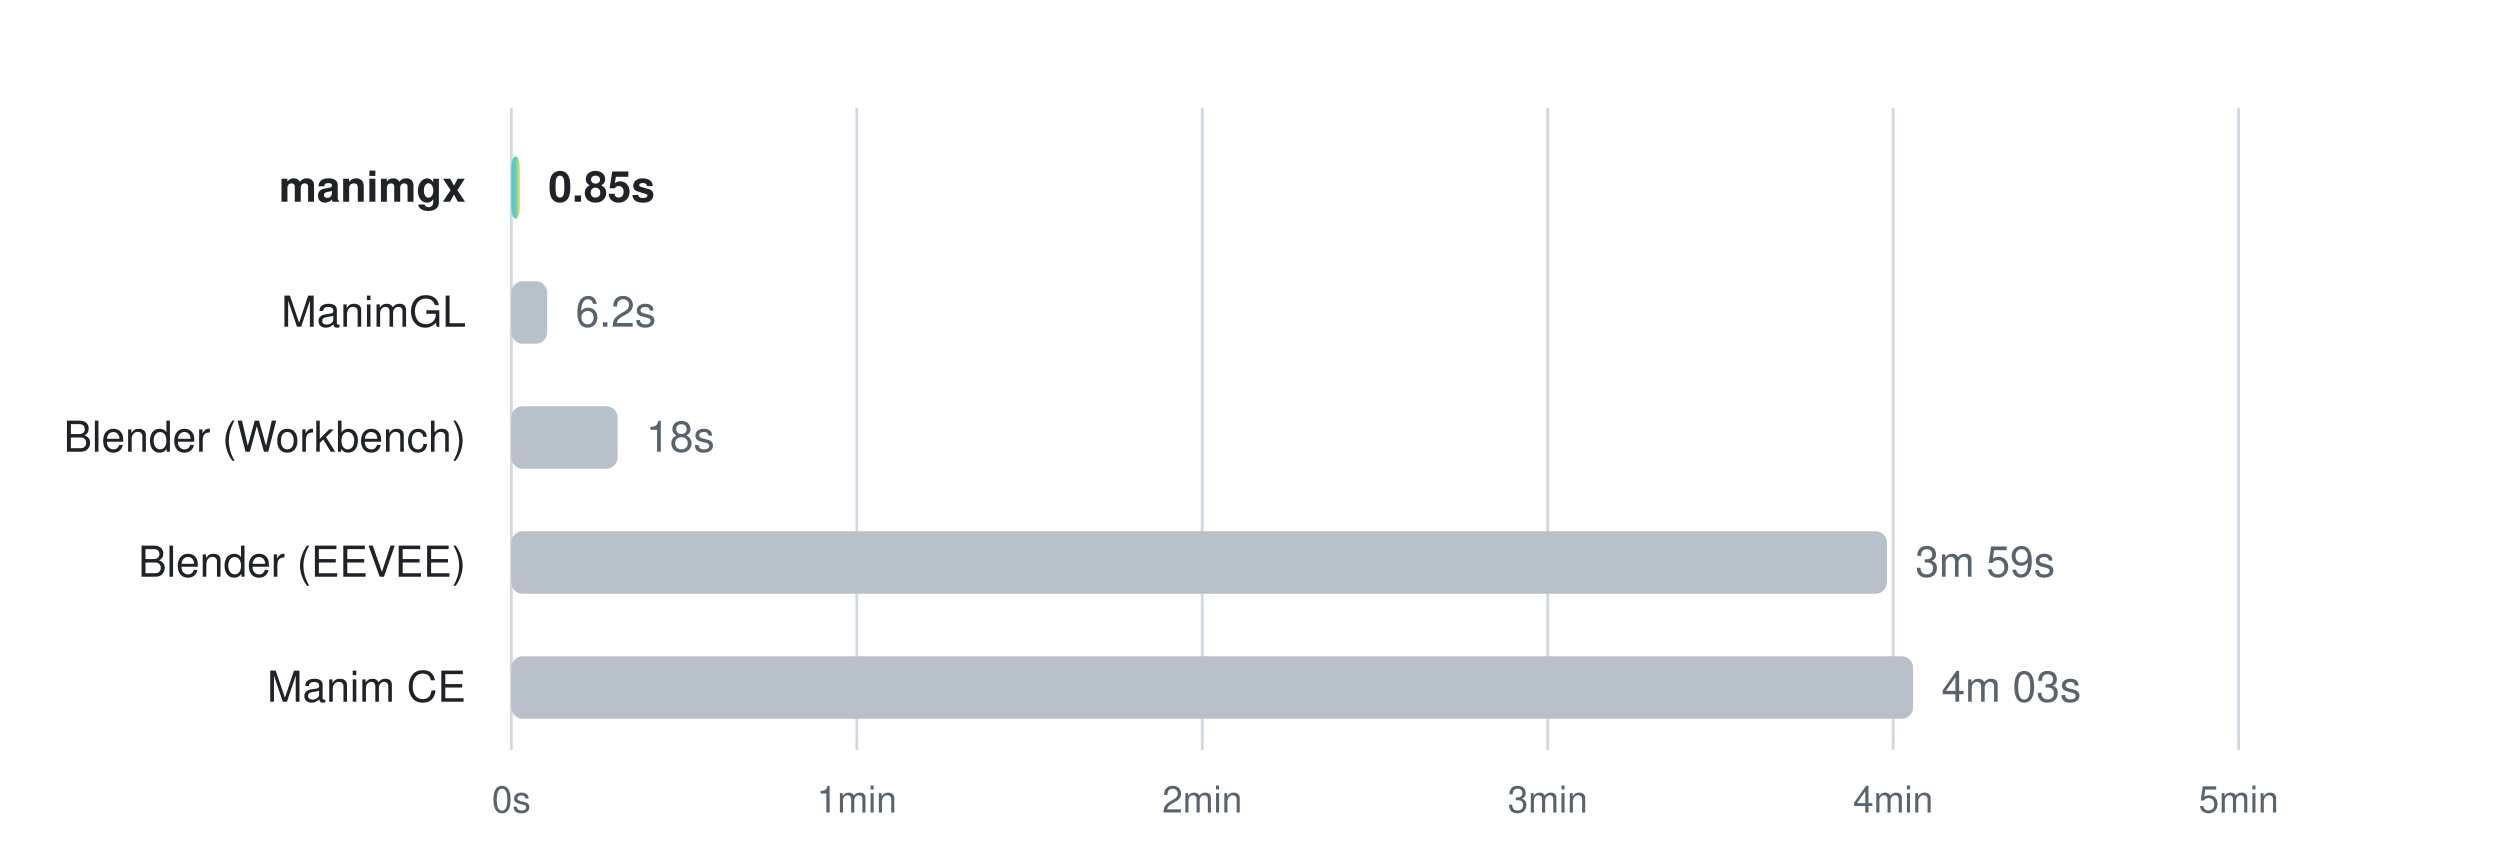
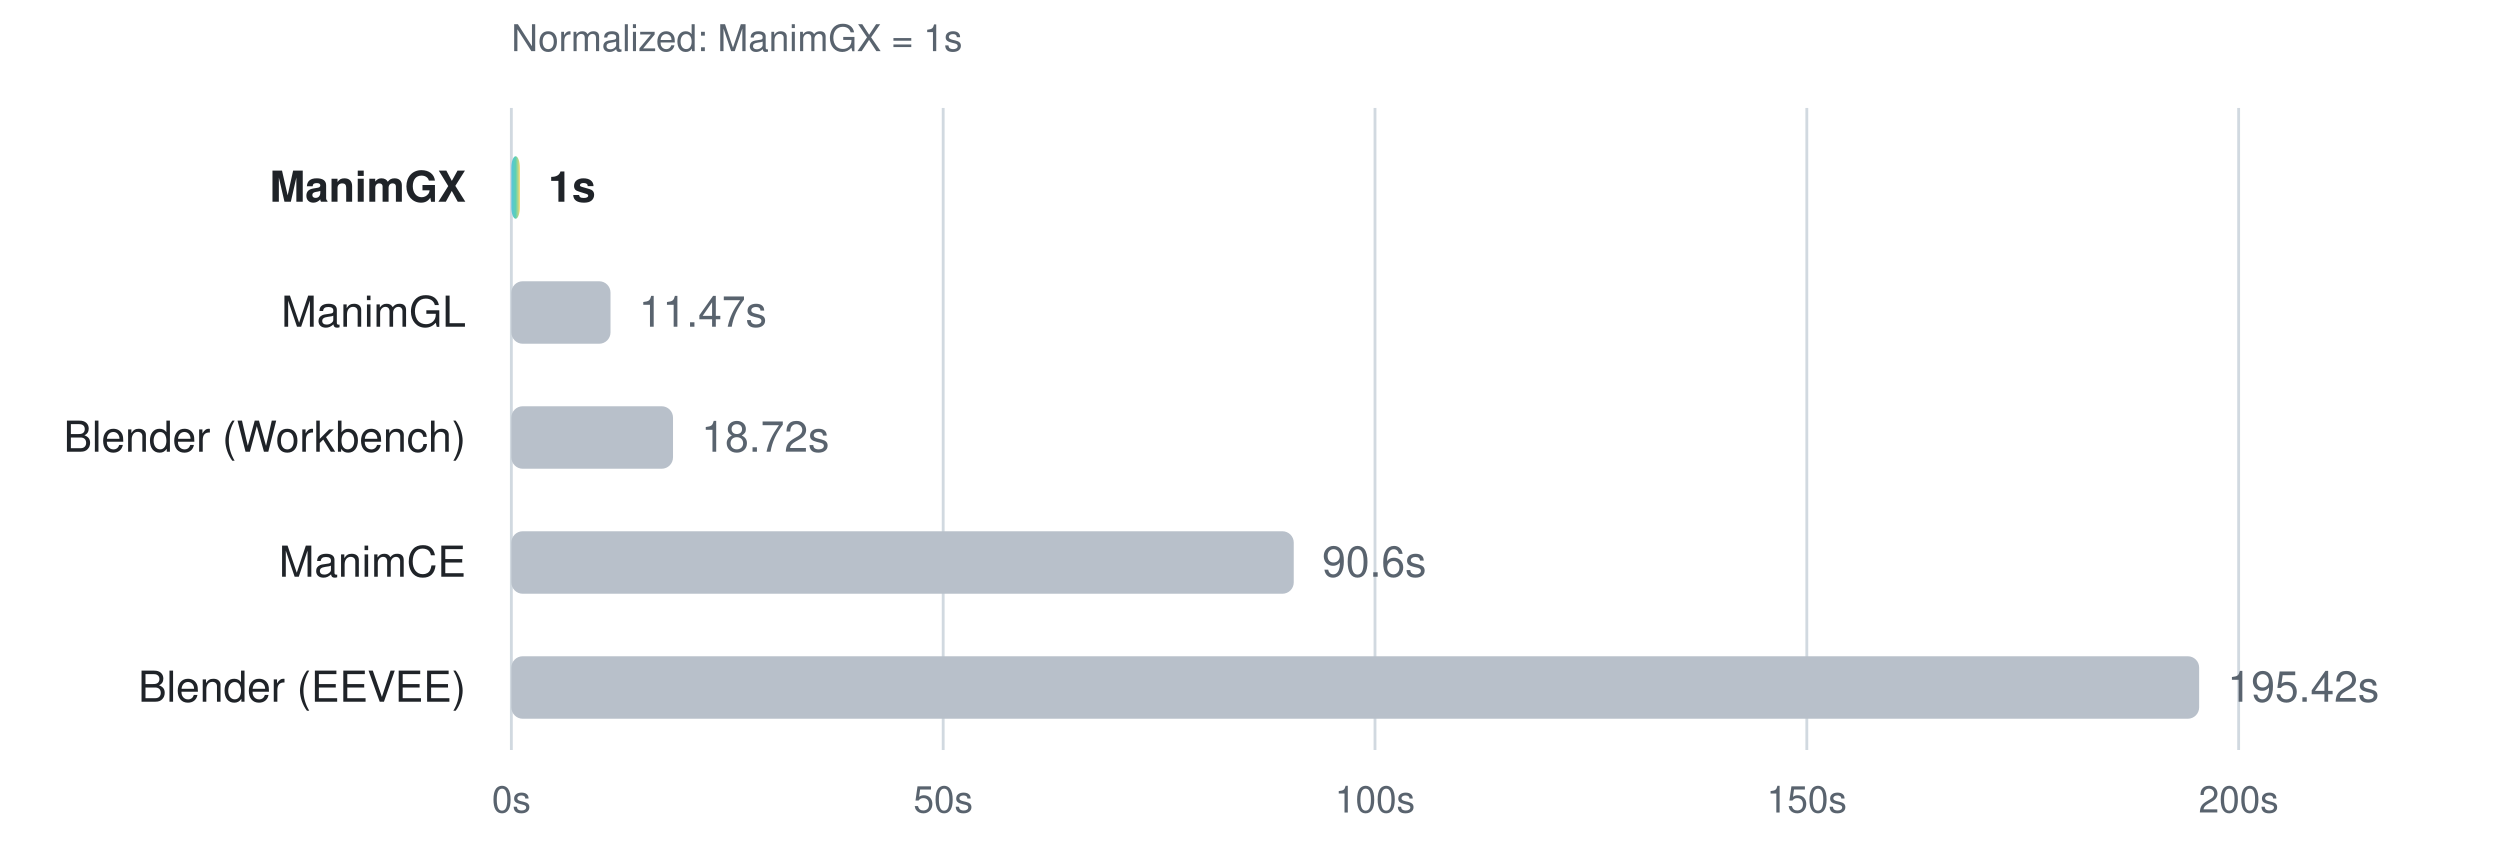
<svg xmlns="http://www.w3.org/2000/svg" width="880" height="298" viewBox="0 0 880 298" font-family="-apple-system, BlinkMacSystemFont, 'Segoe UI', Helvetica, Arial, sans-serif" font-size="15">
-   <style>.bar{transform-box:fill-box;transform-origin:0 50%;animation:13.950s linear infinite}.done{animation:13.950s step-end infinite}@media (prefers-reduced-motion:reduce){.bar,.done,.clock{animation:none}.clock{opacity:0}}@keyframes b0{0%{transform:scaleX(0)}0.358%{transform:scaleX(0.0588)}0.717%{transform:scaleX(0.1176)}1.075%{transform:scaleX(0.1765)}1.434%{transform:scaleX(0.2353)}1.792%{transform:scaleX(0.2941)}2.151%{transform:scaleX(0.3529)}2.509%{transform:scaleX(0.4118)}2.867%{transform:scaleX(0.4706)}3.226%{transform:scaleX(0.5294)}3.584%{transform:scaleX(0.5882)}3.943%{transform:scaleX(0.6471)}4.301%{transform:scaleX(0.7059)}4.659%{transform:scaleX(0.7647)}5.018%{transform:scaleX(0.8235)}5.376%{transform:scaleX(0.8824)}5.735%{transform:scaleX(0.9412)}6.093%{transform:scaleX(1)}6.093%{transform:scaleX(1)}97.133%{transform:scaleX(1)}100%{transform:scaleX(0)}}#b0{animation-name:b0}@keyframes t0{0%{opacity:0}6.093%{opacity:1}97.133%{opacity:0}}#t0{animation-name:t0}@keyframes b1{0%{transform:scaleX(0)}0.358%{transform:scaleX(0.0081)}0.717%{transform:scaleX(0.0161)}1.075%{transform:scaleX(0.0242)}1.434%{transform:scaleX(0.0322)}1.792%{transform:scaleX(0.0403)}2.151%{transform:scaleX(0.0483)}2.509%{transform:scaleX(0.0564)}2.867%{transform:scaleX(0.0644)}3.226%{transform:scaleX(0.0725)}3.584%{transform:scaleX(0.0805)}3.943%{transform:scaleX(0.0886)}4.301%{transform:scaleX(0.0966)}4.659%{transform:scaleX(0.1047)}5.018%{transform:scaleX(0.1127)}5.376%{transform:scaleX(0.1208)}5.735%{transform:scaleX(0.1288)}6.093%{transform:scaleX(0.1369)}6.452%{transform:scaleX(0.1449)}6.810%{transform:scaleX(0.153)}7.168%{transform:scaleX(0.161)}7.527%{transform:scaleX(0.1691)}7.885%{transform:scaleX(0.1771)}8.244%{transform:scaleX(0.1852)}8.602%{transform:scaleX(0.1932)}8.961%{transform:scaleX(0.2013)}9.319%{transform:scaleX(0.2093)}9.677%{transform:scaleX(0.2174)}10.036%{transform:scaleX(0.2254)}10.394%{transform:scaleX(0.2335)}10.753%{transform:scaleX(0.2415)}11.111%{transform:scaleX(0.2496)}11.470%{transform:scaleX(0.2576)}11.828%{transform:scaleX(0.2657)}12.186%{transform:scaleX(0.2738)}12.545%{transform:scaleX(0.2818)}12.903%{transform:scaleX(0.2899)}13.262%{transform:scaleX(0.2979)}13.620%{transform:scaleX(0.306)}13.978%{transform:scaleX(0.314)}14.337%{transform:scaleX(0.3221)}14.695%{transform:scaleX(0.3301)}15.054%{transform:scaleX(0.3534)}15.412%{transform:scaleX(0.3784)}15.771%{transform:scaleX(0.4051)}16.129%{transform:scaleX(0.4337)}16.487%{transform:scaleX(0.4644)}16.846%{transform:scaleX(0.4972)}17.204%{transform:scaleX(0.5323)}17.563%{transform:scaleX(0.5699)}17.921%{transform:scaleX(0.6101)}18.280%{transform:scaleX(0.6532)}18.638%{transform:scaleX(0.6993)}18.996%{transform:scaleX(0.7487)}19.355%{transform:scaleX(0.8016)}19.713%{transform:scaleX(0.8582)}20.072%{transform:scaleX(0.9188)}20.430%{transform:scaleX(0.9837)}20.516%{transform:scaleX(1)}97.133%{transform:scaleX(1)}100%{transform:scaleX(0)}}#b1{animation-name:b1}@keyframes t1{0%{opacity:0}20.516%{opacity:1}97.133%{opacity:0}}#t1{animation-name:t1}@keyframes b2{0%{transform:scaleX(0)}0.358%{transform:scaleX(0.0027)}0.717%{transform:scaleX(0.0054)}1.075%{transform:scaleX(0.0081)}1.434%{transform:scaleX(0.0108)}1.792%{transform:scaleX(0.0136)}2.151%{transform:scaleX(0.0163)}2.509%{transform:scaleX(0.019)}2.867%{transform:scaleX(0.0217)}3.226%{transform:scaleX(0.0244)}3.584%{transform:scaleX(0.0271)}3.943%{transform:scaleX(0.0298)}4.301%{transform:scaleX(0.0325)}4.659%{transform:scaleX(0.0352)}5.018%{transform:scaleX(0.0379)}5.376%{transform:scaleX(0.0407)}5.735%{transform:scaleX(0.0434)}6.093%{transform:scaleX(0.0461)}6.452%{transform:scaleX(0.0488)}6.810%{transform:scaleX(0.0515)}7.168%{transform:scaleX(0.0542)}7.527%{transform:scaleX(0.0569)}7.885%{transform:scaleX(0.0596)}8.244%{transform:scaleX(0.0623)}8.602%{transform:scaleX(0.065)}8.961%{transform:scaleX(0.0678)}9.319%{transform:scaleX(0.0705)}9.677%{transform:scaleX(0.0732)}10.036%{transform:scaleX(0.0759)}10.394%{transform:scaleX(0.0786)}10.753%{transform:scaleX(0.0813)}11.111%{transform:scaleX(0.084)}11.470%{transform:scaleX(0.0867)}11.828%{transform:scaleX(0.0894)}12.186%{transform:scaleX(0.0921)}12.545%{transform:scaleX(0.0949)}12.903%{transform:scaleX(0.0976)}13.262%{transform:scaleX(0.1003)}13.620%{transform:scaleX(0.103)}13.978%{transform:scaleX(0.1057)}14.337%{transform:scaleX(0.1084)}14.695%{transform:scaleX(0.1111)}15.054%{transform:scaleX(0.119)}15.412%{transform:scaleX(0.1274)}15.771%{transform:scaleX(0.1364)}16.129%{transform:scaleX(0.146)}16.487%{transform:scaleX(0.1563)}16.846%{transform:scaleX(0.1673)}17.204%{transform:scaleX(0.1792)}17.563%{transform:scaleX(0.1918)}17.921%{transform:scaleX(0.2054)}18.280%{transform:scaleX(0.2199)}18.638%{transform:scaleX(0.2354)}18.996%{transform:scaleX(0.252)}19.355%{transform:scaleX(0.2698)}19.713%{transform:scaleX(0.2889)}20.072%{transform:scaleX(0.3093)}20.430%{transform:scaleX(0.3311)}20.789%{transform:scaleX(0.3545)}21.147%{transform:scaleX(0.3795)}21.505%{transform:scaleX(0.4063)}21.864%{transform:scaleX(0.435)}22.222%{transform:scaleX(0.4658)}22.581%{transform:scaleX(0.4987)}22.939%{transform:scaleX(0.5339)}23.297%{transform:scaleX(0.5716)}23.656%{transform:scaleX(0.6119)}24.014%{transform:scaleX(0.6552)}24.373%{transform:scaleX(0.7014)}24.731%{transform:scaleX(0.751)}25.090%{transform:scaleX(0.804)}25.448%{transform:scaleX(0.8608)}25.806%{transform:scaleX(0.9216)}26.165%{transform:scaleX(0.9867)}26.235%{transform:scaleX(1)}97.133%{transform:scaleX(1)}100%{transform:scaleX(0)}}#b2{animation-name:b2}@keyframes t2{0%{opacity:0}26.235%{opacity:1}97.133%{opacity:0}}#t2{animation-name:t2}@keyframes b3{0%{transform:scaleX(0)}0.358%{transform:scaleX(0.0002)}0.717%{transform:scaleX(0.0004)}1.075%{transform:scaleX(0.0006)}1.434%{transform:scaleX(0.0008)}1.792%{transform:scaleX(0.001)}2.151%{transform:scaleX(0.0013)}2.509%{transform:scaleX(0.0015)}2.867%{transform:scaleX(0.0017)}3.226%{transform:scaleX(0.0019)}3.584%{transform:scaleX(0.0021)}3.943%{transform:scaleX(0.0023)}4.301%{transform:scaleX(0.0025)}4.659%{transform:scaleX(0.0027)}5.018%{transform:scaleX(0.0029)}5.376%{transform:scaleX(0.0031)}5.735%{transform:scaleX(0.0033)}6.093%{transform:scaleX(0.0036)}6.452%{transform:scaleX(0.0038)}6.810%{transform:scaleX(0.004)}7.168%{transform:scaleX(0.0042)}7.527%{transform:scaleX(0.0044)}7.885%{transform:scaleX(0.0046)}8.244%{transform:scaleX(0.0048)}8.602%{transform:scaleX(0.005)}8.961%{transform:scaleX(0.0052)}9.319%{transform:scaleX(0.0054)}9.677%{transform:scaleX(0.0057)}10.036%{transform:scaleX(0.0059)}10.394%{transform:scaleX(0.0061)}10.753%{transform:scaleX(0.0063)}11.111%{transform:scaleX(0.0065)}11.470%{transform:scaleX(0.0067)}11.828%{transform:scaleX(0.0069)}12.186%{transform:scaleX(0.0071)}12.545%{transform:scaleX(0.0073)}12.903%{transform:scaleX(0.0075)}13.262%{transform:scaleX(0.0077)}13.620%{transform:scaleX(0.008)}13.978%{transform:scaleX(0.0082)}14.337%{transform:scaleX(0.0084)}14.695%{transform:scaleX(0.0086)}15.054%{transform:scaleX(0.0092)}15.412%{transform:scaleX(0.0098)}15.771%{transform:scaleX(0.0105)}16.129%{transform:scaleX(0.0113)}16.487%{transform:scaleX(0.0121)}16.846%{transform:scaleX(0.0129)}17.204%{transform:scaleX(0.0138)}17.563%{transform:scaleX(0.0148)}17.921%{transform:scaleX(0.0159)}18.280%{transform:scaleX(0.017)}18.638%{transform:scaleX(0.0182)}18.996%{transform:scaleX(0.0195)}19.355%{transform:scaleX(0.0208)}19.713%{transform:scaleX(0.0223)}20.072%{transform:scaleX(0.0239)}20.430%{transform:scaleX(0.0256)}20.789%{transform:scaleX(0.0274)}21.147%{transform:scaleX(0.0293)}21.505%{transform:scaleX(0.0314)}21.864%{transform:scaleX(0.0336)}22.222%{transform:scaleX(0.036)}22.581%{transform:scaleX(0.0385)}22.939%{transform:scaleX(0.0412)}23.297%{transform:scaleX(0.0441)}23.656%{transform:scaleX(0.0473)}24.014%{transform:scaleX(0.0506)}24.373%{transform:scaleX(0.0542)}24.731%{transform:scaleX(0.058)}25.090%{transform:scaleX(0.0621)}25.448%{transform:scaleX(0.0665)}25.806%{transform:scaleX(0.0712)}26.165%{transform:scaleX(0.0762)}26.523%{transform:scaleX(0.0816)}26.882%{transform:scaleX(0.0873)}27.240%{transform:scaleX(0.0935)}27.599%{transform:scaleX(0.1001)}27.957%{transform:scaleX(0.1072)}28.315%{transform:scaleX(0.1148)}28.674%{transform:scaleX(0.1229)}29.032%{transform:scaleX(0.1315)}29.391%{transform:scaleX(0.1408)}29.749%{transform:scaleX(0.1508)}30.108%{transform:scaleX(0.1614)}30.466%{transform:scaleX(0.1728)}30.824%{transform:scaleX(0.185)}31.183%{transform:scaleX(0.1981)}31.541%{transform:scaleX(0.2121)}31.900%{transform:scaleX(0.2271)}32.258%{transform:scaleX(0.2431)}32.616%{transform:scaleX(0.2603)}32.975%{transform:scaleX(0.2787)}33.333%{transform:scaleX(0.2983)}33.692%{transform:scaleX(0.3194)}34.050%{transform:scaleX(0.342)}34.409%{transform:scaleX(0.3661)}34.767%{transform:scaleX(0.392)}35.125%{transform:scaleX(0.4197)}35.484%{transform:scaleX(0.4493)}35.842%{transform:scaleX(0.4811)}36.201%{transform:scaleX(0.515)}36.559%{transform:scaleX(0.5514)}36.918%{transform:scaleX(0.5903)}37.276%{transform:scaleX(0.632)}37.634%{transform:scaleX(0.6767)}37.993%{transform:scaleX(0.7245)}38.351%{transform:scaleX(0.7756)}38.710%{transform:scaleX(0.8304)}39.068%{transform:scaleX(0.8891)}39.427%{transform:scaleX(0.9519)}39.686%{transform:scaleX(1)}97.133%{transform:scaleX(1)}100%{transform:scaleX(0)}}#b3{animation-name:b3}@keyframes t3{0%{opacity:0}39.686%{opacity:1}97.133%{opacity:0}}#t3{animation-name:t3}@keyframes b4{0%{transform:scaleX(0)}0.358%{transform:scaleX(0.0002)}0.717%{transform:scaleX(0.0004)}1.075%{transform:scaleX(0.0006)}1.434%{transform:scaleX(0.0008)}1.792%{transform:scaleX(0.001)}2.151%{transform:scaleX(0.0012)}2.509%{transform:scaleX(0.0014)}2.867%{transform:scaleX(0.0016)}3.226%{transform:scaleX(0.0018)}3.584%{transform:scaleX(0.0021)}3.943%{transform:scaleX(0.0023)}4.301%{transform:scaleX(0.0025)}4.659%{transform:scaleX(0.0027)}5.018%{transform:scaleX(0.0029)}5.376%{transform:scaleX(0.0031)}5.735%{transform:scaleX(0.0033)}6.093%{transform:scaleX(0.0035)}6.452%{transform:scaleX(0.0037)}6.810%{transform:scaleX(0.0039)}7.168%{transform:scaleX(0.0041)}7.527%{transform:scaleX(0.0043)}7.885%{transform:scaleX(0.0045)}8.244%{transform:scaleX(0.0047)}8.602%{transform:scaleX(0.0049)}8.961%{transform:scaleX(0.0051)}9.319%{transform:scaleX(0.0053)}9.677%{transform:scaleX(0.0055)}10.036%{transform:scaleX(0.0058)}10.394%{transform:scaleX(0.006)}10.753%{transform:scaleX(0.0062)}11.111%{transform:scaleX(0.0064)}11.470%{transform:scaleX(0.0066)}11.828%{transform:scaleX(0.0068)}12.186%{transform:scaleX(0.007)}12.545%{transform:scaleX(0.0072)}12.903%{transform:scaleX(0.0074)}13.262%{transform:scaleX(0.0076)}13.620%{transform:scaleX(0.0078)}13.978%{transform:scaleX(0.008)}14.337%{transform:scaleX(0.0082)}14.695%{transform:scaleX(0.0084)}15.054%{transform:scaleX(0.009)}15.412%{transform:scaleX(0.0097)}15.771%{transform:scaleX(0.0103)}16.129%{transform:scaleX(0.0111)}16.487%{transform:scaleX(0.0118)}16.846%{transform:scaleX(0.0127)}17.204%{transform:scaleX(0.0136)}17.563%{transform:scaleX(0.0145)}17.921%{transform:scaleX(0.0156)}18.280%{transform:scaleX(0.0167)}18.638%{transform:scaleX(0.0178)}18.996%{transform:scaleX(0.0191)}19.355%{transform:scaleX(0.0204)}19.713%{transform:scaleX(0.0219)}20.072%{transform:scaleX(0.0234)}20.430%{transform:scaleX(0.0251)}20.789%{transform:scaleX(0.0269)}21.147%{transform:scaleX(0.0288)}21.505%{transform:scaleX(0.0308)}21.864%{transform:scaleX(0.033)}22.222%{transform:scaleX(0.0353)}22.581%{transform:scaleX(0.0378)}22.939%{transform:scaleX(0.0405)}23.297%{transform:scaleX(0.0433)}23.656%{transform:scaleX(0.0464)}24.014%{transform:scaleX(0.0497)}24.373%{transform:scaleX(0.0532)}24.731%{transform:scaleX(0.0569)}25.090%{transform:scaleX(0.0609)}25.448%{transform:scaleX(0.0652)}25.806%{transform:scaleX(0.0698)}26.165%{transform:scaleX(0.0748)}26.523%{transform:scaleX(0.0801)}26.882%{transform:scaleX(0.0857)}27.240%{transform:scaleX(0.0918)}27.599%{transform:scaleX(0.0982)}27.957%{transform:scaleX(0.1052)}28.315%{transform:scaleX(0.1126)}28.674%{transform:scaleX(0.1206)}29.032%{transform:scaleX(0.1291)}29.391%{transform:scaleX(0.1382)}29.749%{transform:scaleX(0.148)}30.108%{transform:scaleX(0.1584)}30.466%{transform:scaleX(0.1696)}30.824%{transform:scaleX(0.1816)}31.183%{transform:scaleX(0.1944)}31.541%{transform:scaleX(0.2081)}31.900%{transform:scaleX(0.2228)}32.258%{transform:scaleX(0.2386)}32.616%{transform:scaleX(0.2554)}32.975%{transform:scaleX(0.2734)}33.333%{transform:scaleX(0.2928)}33.692%{transform:scaleX(0.3134)}34.050%{transform:scaleX(0.3356)}34.409%{transform:scaleX(0.3593)}34.767%{transform:scaleX(0.3846)}35.125%{transform:scaleX(0.4118)}35.484%{transform:scaleX(0.4409)}35.842%{transform:scaleX(0.472)}36.201%{transform:scaleX(0.5054)}36.559%{transform:scaleX(0.5411)}36.918%{transform:scaleX(0.5793)}37.276%{transform:scaleX(0.6202)}37.634%{transform:scaleX(0.664)}37.993%{transform:scaleX(0.7109)}38.351%{transform:scaleX(0.7611)}38.710%{transform:scaleX(0.8149)}39.068%{transform:scaleX(0.8724)}39.427%{transform:scaleX(0.934)}39.785%{transform:scaleX(1)}97.133%{transform:scaleX(1)}100%{transform:scaleX(0)}}#b4{animation-name:b4}@keyframes t4{0%{opacity:0}39.785%{opacity:1}97.133%{opacity:0}}#t4{animation-name:t4}@keyframes c0{0%{opacity:0}0.000%{opacity:1}17.744%{opacity:0}}#c0{animation:c0 13.950s step-end infinite}@keyframes c1{0%{opacity:0}17.744%{opacity:1}21.385%{opacity:0}}#c1{animation:c1 13.950s step-end infinite}@keyframes c2{0%{opacity:0}21.385%{opacity:1}25.025%{opacity:0}}#c2{animation:c2 13.950s step-end infinite}@keyframes c3{0%{opacity:0}25.025%{opacity:1}29.838%{opacity:0}}#c3{animation:c3 13.950s step-end infinite}@keyframes c4{0%{opacity:0}29.838%{opacity:1}33.478%{opacity:0}}#c4{animation:c4 13.950s step-end infinite}@keyframes c5{0%{opacity:0}33.478%{opacity:1}37.118%{opacity:0}}#c5{animation:c5 13.950s step-end infinite}@keyframes c6{0%{opacity:0}37.118%{opacity:1}39.785%{opacity:0}}#c6{animation:c6 13.950s step-end infinite}</style>
+   <style>.bar{transform-box:fill-box;transform-origin:0 50%;animation:14.100s linear infinite}.done{animation:14.100s step-end infinite}@media (prefers-reduced-motion:reduce){.bar,.done,.clock{animation:none}.clock{opacity:0}}@keyframes b0{0%{transform:scaleX(0)}0.355%{transform:scaleX(0.05)}0.709%{transform:scaleX(0.1)}1.064%{transform:scaleX(0.15)}1.418%{transform:scaleX(0.2)}1.773%{transform:scaleX(0.25)}2.128%{transform:scaleX(0.3)}2.482%{transform:scaleX(0.35)}2.837%{transform:scaleX(0.4)}3.191%{transform:scaleX(0.45)}3.546%{transform:scaleX(0.5)}3.901%{transform:scaleX(0.55)}4.255%{transform:scaleX(0.6)}4.610%{transform:scaleX(0.65)}4.965%{transform:scaleX(0.7)}5.319%{transform:scaleX(0.75)}5.674%{transform:scaleX(0.8)}6.028%{transform:scaleX(0.85)}6.383%{transform:scaleX(0.9)}6.738%{transform:scaleX(0.95)}7.092%{transform:scaleX(1)}7.092%{transform:scaleX(1)}97.163%{transform:scaleX(1)}100%{transform:scaleX(0)}}#b0{animation-name:b0}@keyframes t0{0%{opacity:0}7.092%{opacity:1}97.163%{opacity:0}}#t0{animation-name:t0}@keyframes b1{0%{transform:scaleX(0)}0.355%{transform:scaleX(0.0044)}0.709%{transform:scaleX(0.0087)}1.064%{transform:scaleX(0.0131)}1.418%{transform:scaleX(0.0174)}1.773%{transform:scaleX(0.0218)}2.128%{transform:scaleX(0.0262)}2.482%{transform:scaleX(0.0305)}2.837%{transform:scaleX(0.0349)}3.191%{transform:scaleX(0.0392)}3.546%{transform:scaleX(0.0436)}3.901%{transform:scaleX(0.048)}4.255%{transform:scaleX(0.0523)}4.610%{transform:scaleX(0.0567)}4.965%{transform:scaleX(0.0611)}5.319%{transform:scaleX(0.0654)}5.674%{transform:scaleX(0.0698)}6.028%{transform:scaleX(0.0741)}6.383%{transform:scaleX(0.0785)}6.738%{transform:scaleX(0.0829)}7.092%{transform:scaleX(0.0872)}7.447%{transform:scaleX(0.0916)}7.801%{transform:scaleX(0.0959)}8.156%{transform:scaleX(0.1003)}8.511%{transform:scaleX(0.1047)}8.865%{transform:scaleX(0.109)}9.220%{transform:scaleX(0.1134)}9.574%{transform:scaleX(0.1177)}9.929%{transform:scaleX(0.1221)}10.284%{transform:scaleX(0.1265)}10.638%{transform:scaleX(0.1308)}10.993%{transform:scaleX(0.1352)}11.348%{transform:scaleX(0.1396)}11.702%{transform:scaleX(0.1439)}12.057%{transform:scaleX(0.1483)}12.411%{transform:scaleX(0.1526)}12.766%{transform:scaleX(0.157)}13.121%{transform:scaleX(0.1614)}13.475%{transform:scaleX(0.1657)}13.830%{transform:scaleX(0.1701)}14.184%{transform:scaleX(0.1744)}14.539%{transform:scaleX(0.1788)}14.894%{transform:scaleX(0.1832)}15.248%{transform:scaleX(0.1875)}15.603%{transform:scaleX(0.1919)}15.957%{transform:scaleX(0.2046)}16.312%{transform:scaleX(0.2181)}16.667%{transform:scaleX(0.2326)}17.021%{transform:scaleX(0.248)}17.376%{transform:scaleX(0.2644)}17.730%{transform:scaleX(0.2819)}18.085%{transform:scaleX(0.3005)}18.440%{transform:scaleX(0.3204)}18.794%{transform:scaleX(0.3416)}19.149%{transform:scaleX(0.3643)}19.504%{transform:scaleX(0.3884)}19.858%{transform:scaleX(0.4141)}20.213%{transform:scaleX(0.4415)}20.567%{transform:scaleX(0.4707)}20.922%{transform:scaleX(0.5019)}21.277%{transform:scaleX(0.5351)}21.631%{transform:scaleX(0.5705)}21.986%{transform:scaleX(0.6083)}22.340%{transform:scaleX(0.6485)}22.695%{transform:scaleX(0.6915)}23.050%{transform:scaleX(0.7372)}23.404%{transform:scaleX(0.786)}23.759%{transform:scaleX(0.8381)}24.113%{transform:scaleX(0.8935)}24.468%{transform:scaleX(0.9527)}24.736%{transform:scaleX(1)}97.163%{transform:scaleX(1)}100%{transform:scaleX(0)}}#b1{animation-name:b1}@keyframes t1{0%{opacity:0}24.736%{opacity:1}97.163%{opacity:0}}#t1{animation-name:t1}@keyframes b2{0%{transform:scaleX(0)}0.355%{transform:scaleX(0.0027)}0.709%{transform:scaleX(0.0053)}1.064%{transform:scaleX(0.008)}1.418%{transform:scaleX(0.0107)}1.773%{transform:scaleX(0.0134)}2.128%{transform:scaleX(0.016)}2.482%{transform:scaleX(0.0187)}2.837%{transform:scaleX(0.0214)}3.191%{transform:scaleX(0.024)}3.546%{transform:scaleX(0.0267)}3.901%{transform:scaleX(0.0294)}4.255%{transform:scaleX(0.0321)}4.610%{transform:scaleX(0.0347)}4.965%{transform:scaleX(0.0374)}5.319%{transform:scaleX(0.0401)}5.674%{transform:scaleX(0.0427)}6.028%{transform:scaleX(0.0454)}6.383%{transform:scaleX(0.0481)}6.738%{transform:scaleX(0.0507)}7.092%{transform:scaleX(0.0534)}7.447%{transform:scaleX(0.0561)}7.801%{transform:scaleX(0.0588)}8.156%{transform:scaleX(0.0614)}8.511%{transform:scaleX(0.0641)}8.865%{transform:scaleX(0.0668)}9.220%{transform:scaleX(0.0694)}9.574%{transform:scaleX(0.0721)}9.929%{transform:scaleX(0.0748)}10.284%{transform:scaleX(0.0775)}10.638%{transform:scaleX(0.0801)}10.993%{transform:scaleX(0.0828)}11.348%{transform:scaleX(0.0855)}11.702%{transform:scaleX(0.0881)}12.057%{transform:scaleX(0.0908)}12.411%{transform:scaleX(0.0935)}12.766%{transform:scaleX(0.0962)}13.121%{transform:scaleX(0.0988)}13.475%{transform:scaleX(0.1015)}13.830%{transform:scaleX(0.1042)}14.184%{transform:scaleX(0.1068)}14.539%{transform:scaleX(0.1095)}14.894%{transform:scaleX(0.1122)}15.248%{transform:scaleX(0.1148)}15.603%{transform:scaleX(0.1175)}15.957%{transform:scaleX(0.1253)}16.312%{transform:scaleX(0.1336)}16.667%{transform:scaleX(0.1424)}17.021%{transform:scaleX(0.1519)}17.376%{transform:scaleX(0.1619)}17.730%{transform:scaleX(0.1726)}18.085%{transform:scaleX(0.1841)}18.440%{transform:scaleX(0.1962)}18.794%{transform:scaleX(0.2092)}19.149%{transform:scaleX(0.2231)}19.504%{transform:scaleX(0.2379)}19.858%{transform:scaleX(0.2536)}20.213%{transform:scaleX(0.2704)}20.567%{transform:scaleX(0.2883)}20.922%{transform:scaleX(0.3074)}21.277%{transform:scaleX(0.3277)}21.631%{transform:scaleX(0.3494)}21.986%{transform:scaleX(0.3725)}22.340%{transform:scaleX(0.3972)}22.695%{transform:scaleX(0.4235)}23.050%{transform:scaleX(0.4515)}23.404%{transform:scaleX(0.4814)}23.759%{transform:scaleX(0.5133)}24.113%{transform:scaleX(0.5472)}24.468%{transform:scaleX(0.5835)}24.823%{transform:scaleX(0.6221)}25.177%{transform:scaleX(0.6633)}25.532%{transform:scaleX(0.7072)}25.887%{transform:scaleX(0.754)}26.241%{transform:scaleX(0.8039)}26.596%{transform:scaleX(0.8571)}26.950%{transform:scaleX(0.9139)}27.305%{transform:scaleX(0.9743)}27.449%{transform:scaleX(1)}97.163%{transform:scaleX(1)}100%{transform:scaleX(0)}}#b2{animation-name:b2}@keyframes t2{0%{opacity:0}27.449%{opacity:1}97.163%{opacity:0}}#t2{animation-name:t2}@keyframes b3{0%{transform:scaleX(0)}0.355%{transform:scaleX(0.0006)}0.709%{transform:scaleX(0.0011)}1.064%{transform:scaleX(0.0017)}1.418%{transform:scaleX(0.0022)}1.773%{transform:scaleX(0.0028)}2.128%{transform:scaleX(0.0033)}2.482%{transform:scaleX(0.0039)}2.837%{transform:scaleX(0.0044)}3.191%{transform:scaleX(0.005)}3.546%{transform:scaleX(0.0055)}3.901%{transform:scaleX(0.0061)}4.255%{transform:scaleX(0.0066)}4.610%{transform:scaleX(0.0072)}4.965%{transform:scaleX(0.0077)}5.319%{transform:scaleX(0.0083)}5.674%{transform:scaleX(0.0088)}6.028%{transform:scaleX(0.0094)}6.383%{transform:scaleX(0.0099)}6.738%{transform:scaleX(0.0105)}7.092%{transform:scaleX(0.011)}7.447%{transform:scaleX(0.0116)}7.801%{transform:scaleX(0.0121)}8.156%{transform:scaleX(0.0127)}8.511%{transform:scaleX(0.0132)}8.865%{transform:scaleX(0.0138)}9.220%{transform:scaleX(0.0143)}9.574%{transform:scaleX(0.0149)}9.929%{transform:scaleX(0.0155)}10.284%{transform:scaleX(0.016)}10.638%{transform:scaleX(0.0166)}10.993%{transform:scaleX(0.0171)}11.348%{transform:scaleX(0.0177)}11.702%{transform:scaleX(0.0182)}12.057%{transform:scaleX(0.0188)}12.411%{transform:scaleX(0.0193)}12.766%{transform:scaleX(0.0199)}13.121%{transform:scaleX(0.0204)}13.475%{transform:scaleX(0.021)}13.830%{transform:scaleX(0.0215)}14.184%{transform:scaleX(0.0221)}14.539%{transform:scaleX(0.0226)}14.894%{transform:scaleX(0.0232)}15.248%{transform:scaleX(0.0237)}15.603%{transform:scaleX(0.0243)}15.957%{transform:scaleX(0.0259)}16.312%{transform:scaleX(0.0276)}16.667%{transform:scaleX(0.0294)}17.021%{transform:scaleX(0.0314)}17.376%{transform:scaleX(0.0335)}17.730%{transform:scaleX(0.0357)}18.085%{transform:scaleX(0.038)}18.440%{transform:scaleX(0.0405)}18.794%{transform:scaleX(0.0432)}19.149%{transform:scaleX(0.0461)}19.504%{transform:scaleX(0.0491)}19.858%{transform:scaleX(0.0524)}20.213%{transform:scaleX(0.0559)}20.567%{transform:scaleX(0.0596)}20.922%{transform:scaleX(0.0635)}21.277%{transform:scaleX(0.0677)}21.631%{transform:scaleX(0.0722)}21.986%{transform:scaleX(0.077)}22.340%{transform:scaleX(0.0821)}22.695%{transform:scaleX(0.0875)}23.050%{transform:scaleX(0.0933)}23.404%{transform:scaleX(0.0995)}23.759%{transform:scaleX(0.1061)}24.113%{transform:scaleX(0.1131)}24.468%{transform:scaleX(0.1206)}24.823%{transform:scaleX(0.1285)}25.177%{transform:scaleX(0.137)}25.532%{transform:scaleX(0.1461)}25.887%{transform:scaleX(0.1558)}26.241%{transform:scaleX(0.1661)}26.596%{transform:scaleX(0.1771)}26.950%{transform:scaleX(0.1888)}27.305%{transform:scaleX(0.2013)}27.660%{transform:scaleX(0.2146)}28.014%{transform:scaleX(0.2289)}28.369%{transform:scaleX(0.244)}28.723%{transform:scaleX(0.2602)}29.078%{transform:scaleX(0.2774)}29.433%{transform:scaleX(0.2957)}29.787%{transform:scaleX(0.3153)}30.142%{transform:scaleX(0.3362)}30.496%{transform:scaleX(0.3584)}30.851%{transform:scaleX(0.3822)}31.206%{transform:scaleX(0.4075)}31.560%{transform:scaleX(0.4344)}31.915%{transform:scaleX(0.4632)}32.270%{transform:scaleX(0.4938)}32.624%{transform:scaleX(0.5265)}32.979%{transform:scaleX(0.5614)}33.333%{transform:scaleX(0.5986)}33.688%{transform:scaleX(0.6382)}34.043%{transform:scaleX(0.6804)}34.397%{transform:scaleX(0.7255)}34.752%{transform:scaleX(0.7735)}35.106%{transform:scaleX(0.8247)}35.461%{transform:scaleX(0.8793)}35.816%{transform:scaleX(0.9375)}36.170%{transform:scaleX(0.9995)}36.173%{transform:scaleX(1)}97.163%{transform:scaleX(1)}100%{transform:scaleX(0)}}#b3{animation-name:b3}@keyframes t3{0%{opacity:0}36.173%{opacity:1}97.163%{opacity:0}}#t3{animation-name:t3}@keyframes b4{0%{transform:scaleX(0)}0.355%{transform:scaleX(0.0003)}0.709%{transform:scaleX(0.0005)}1.064%{transform:scaleX(0.0008)}1.418%{transform:scaleX(0.001)}1.773%{transform:scaleX(0.0013)}2.128%{transform:scaleX(0.0015)}2.482%{transform:scaleX(0.0018)}2.837%{transform:scaleX(0.002)}3.191%{transform:scaleX(0.0023)}3.546%{transform:scaleX(0.0026)}3.901%{transform:scaleX(0.0028)}4.255%{transform:scaleX(0.0031)}4.610%{transform:scaleX(0.0033)}4.965%{transform:scaleX(0.0036)}5.319%{transform:scaleX(0.0038)}5.674%{transform:scaleX(0.0041)}6.028%{transform:scaleX(0.0043)}6.383%{transform:scaleX(0.0046)}6.738%{transform:scaleX(0.0049)}7.092%{transform:scaleX(0.0051)}7.447%{transform:scaleX(0.0054)}7.801%{transform:scaleX(0.0056)}8.156%{transform:scaleX(0.0059)}8.511%{transform:scaleX(0.0061)}8.865%{transform:scaleX(0.0064)}9.220%{transform:scaleX(0.0067)}9.574%{transform:scaleX(0.0069)}9.929%{transform:scaleX(0.0072)}10.284%{transform:scaleX(0.0074)}10.638%{transform:scaleX(0.0077)}10.993%{transform:scaleX(0.0079)}11.348%{transform:scaleX(0.0082)}11.702%{transform:scaleX(0.0084)}12.057%{transform:scaleX(0.0087)}12.411%{transform:scaleX(0.009)}12.766%{transform:scaleX(0.0092)}13.121%{transform:scaleX(0.0095)}13.475%{transform:scaleX(0.0097)}13.830%{transform:scaleX(0.01)}14.184%{transform:scaleX(0.0102)}14.539%{transform:scaleX(0.0105)}14.894%{transform:scaleX(0.0107)}15.248%{transform:scaleX(0.011)}15.603%{transform:scaleX(0.0113)}15.957%{transform:scaleX(0.012)}16.312%{transform:scaleX(0.0128)}16.667%{transform:scaleX(0.0136)}17.021%{transform:scaleX(0.0145)}17.376%{transform:scaleX(0.0155)}17.730%{transform:scaleX(0.0165)}18.085%{transform:scaleX(0.0176)}18.440%{transform:scaleX(0.0188)}18.794%{transform:scaleX(0.02)}19.149%{transform:scaleX(0.0214)}19.504%{transform:scaleX(0.0228)}19.858%{transform:scaleX(0.0243)}20.213%{transform:scaleX(0.0259)}20.567%{transform:scaleX(0.0276)}20.922%{transform:scaleX(0.0294)}21.277%{transform:scaleX(0.0314)}21.631%{transform:scaleX(0.0335)}21.986%{transform:scaleX(0.0357)}22.340%{transform:scaleX(0.038)}22.695%{transform:scaleX(0.0406)}23.050%{transform:scaleX(0.0433)}23.404%{transform:scaleX(0.0461)}23.759%{transform:scaleX(0.0492)}24.113%{transform:scaleX(0.0524)}24.468%{transform:scaleX(0.0559)}24.823%{transform:scaleX(0.0596)}25.177%{transform:scaleX(0.0635)}25.532%{transform:scaleX(0.0677)}25.887%{transform:scaleX(0.0722)}26.241%{transform:scaleX(0.077)}26.596%{transform:scaleX(0.0821)}26.950%{transform:scaleX(0.0875)}27.305%{transform:scaleX(0.0933)}27.660%{transform:scaleX(0.0995)}28.014%{transform:scaleX(0.1061)}28.369%{transform:scaleX(0.1131)}28.723%{transform:scaleX(0.1206)}29.078%{transform:scaleX(0.1286)}29.433%{transform:scaleX(0.1371)}29.787%{transform:scaleX(0.1462)}30.142%{transform:scaleX(0.1559)}30.496%{transform:scaleX(0.1662)}30.851%{transform:scaleX(0.1772)}31.206%{transform:scaleX(0.1889)}31.560%{transform:scaleX(0.2014)}31.915%{transform:scaleX(0.2147)}32.270%{transform:scaleX(0.229)}32.624%{transform:scaleX(0.2441)}32.979%{transform:scaleX(0.2603)}33.333%{transform:scaleX(0.2775)}33.688%{transform:scaleX(0.2959)}34.043%{transform:scaleX(0.3155)}34.397%{transform:scaleX(0.3363)}34.752%{transform:scaleX(0.3586)}35.106%{transform:scaleX(0.3823)}35.461%{transform:scaleX(0.4077)}35.816%{transform:scaleX(0.4346)}36.170%{transform:scaleX(0.4634)}36.525%{transform:scaleX(0.4941)}36.879%{transform:scaleX(0.5268)}37.234%{transform:scaleX(0.5617)}37.589%{transform:scaleX(0.5988)}37.943%{transform:scaleX(0.6385)}38.298%{transform:scaleX(0.6807)}38.652%{transform:scaleX(0.7258)}39.007%{transform:scaleX(0.7738)}39.362%{transform:scaleX(0.8251)}39.716%{transform:scaleX(0.8797)}40.071%{transform:scaleX(0.9379)}40.426%{transform:scaleX(1)}40.426%{transform:scaleX(1)}97.163%{transform:scaleX(1)}100%{transform:scaleX(0)}}#b4{animation-name:b4}@keyframes t4{0%{opacity:0}40.426%{opacity:1}97.163%{opacity:0}}#t4{animation-name:t4}@keyframes c0{0%{opacity:0}0.000%{opacity:1}18.771%{opacity:0}}#c0{animation:c0 14.100s step-end infinite}@keyframes c1{0%{opacity:0}18.771%{opacity:1}22.606%{opacity:0}}#c1{animation:c1 14.100s step-end infinite}@keyframes c2{0%{opacity:0}22.606%{opacity:1}26.441%{opacity:0}}#c2{animation:c2 14.100s step-end infinite}@keyframes c3{0%{opacity:0}26.441%{opacity:1}31.510%{opacity:0}}#c3{animation:c3 14.100s step-end infinite}@keyframes c4{0%{opacity:0}31.510%{opacity:1}35.345%{opacity:0}}#c4{animation:c4 14.100s step-end infinite}@keyframes c5{0%{opacity:0}35.345%{opacity:1}39.180%{opacity:0}}#c5{animation:c5 14.100s step-end infinite}@keyframes c6{0%{opacity:0}39.180%{opacity:1}40.426%{opacity:0}}#c6{animation:c6 14.100s step-end infinite}</style>
  <defs>
    <linearGradient id="manimgx" x1="0" x2="1">
      <stop offset="0" stop-color="#58c4dd" />
      <stop offset="0.5" stop-color="#5cd0b3" />
      <stop offset="1" stop-color="#f7d96f" />
    </linearGradient>
  </defs>
+   <text x="180" y="18" fill="#59636e" font-size="13">Normalized: ManimGX = 1s</text>
  <line x1="180.0" y1="38" x2="180.0" y2="264" stroke="#d1d9e0" stroke-width="1" />
  <text x="180.0" y="286" fill="#59636e" font-size="13" text-anchor="middle">0s</text>
-   <line x1="301.6" y1="38" x2="301.6" y2="264" stroke="#d1d9e0" stroke-width="1" />
-   <text x="301.6" y="286" fill="#59636e" font-size="13" text-anchor="middle">1min</text>
-   <line x1="423.2" y1="38" x2="423.2" y2="264" stroke="#d1d9e0" stroke-width="1" />
-   <text x="423.2" y="286" fill="#59636e" font-size="13" text-anchor="middle">2min</text>
-   <line x1="544.8" y1="38" x2="544.8" y2="264" stroke="#d1d9e0" stroke-width="1" />
-   <text x="544.8" y="286" fill="#59636e" font-size="13" text-anchor="middle">3min</text>
-   <line x1="666.4" y1="38" x2="666.4" y2="264" stroke="#d1d9e0" stroke-width="1" />
-   <text x="666.4" y="286" fill="#59636e" font-size="13" text-anchor="middle">4min</text>
+   <line x1="332.0" y1="38" x2="332.0" y2="264" stroke="#d1d9e0" stroke-width="1" />
+   <text x="332.0" y="286" fill="#59636e" font-size="13" text-anchor="middle">50s</text>
+   <line x1="484.0" y1="38" x2="484.0" y2="264" stroke="#d1d9e0" stroke-width="1" />
+   <text x="484.0" y="286" fill="#59636e" font-size="13" text-anchor="middle">100s</text>
+   <line x1="636.0" y1="38" x2="636.0" y2="264" stroke="#d1d9e0" stroke-width="1" />
+   <text x="636.0" y="286" fill="#59636e" font-size="13" text-anchor="middle">150s</text>
  <line x1="788.0" y1="38" x2="788.0" y2="264" stroke="#d1d9e0" stroke-width="1" />
-   <text x="788.0" y="286" fill="#59636e" font-size="13" text-anchor="middle">5min</text>
-   <text x="164" y="71.0" fill="#1f2328" text-anchor="end" font-weight="700">manimgx</text>
+   <text x="788.0" y="286" fill="#59636e" font-size="13" text-anchor="middle">200s</text>
+   <text x="164" y="71.0" fill="#1f2328" text-anchor="end" font-weight="700">ManimGX</text>
  <rect id="b0" class="bar" x="180" y="55.0" width="3.0" height="22" rx="4" fill="url(#manimgx)" />
-   <text id="t0" class="done" x="193.0" y="71.0" fill="#1f2328" font-weight="700">0.85s</text>
+   <text id="t0" class="done" x="193.0" y="71.0" fill="#1f2328" font-weight="700">1s</text>
  <text x="164" y="115.0" fill="#1f2328" text-anchor="end">ManimGL</text>
-   <rect id="b1" class="bar" x="180" y="99.0" width="12.6" height="22" rx="4" fill="#b8c0ca" />
-   <text id="t1" class="done" x="202.6" y="115.0" fill="#59636e">6.2s</text>
+   <rect id="b1" class="bar" x="180" y="99.0" width="34.9" height="22" rx="4" fill="#b8c0ca" />
+   <text id="t1" class="done" x="224.9" y="115.0" fill="#59636e">11.47s</text>
  <text x="164" y="159.0" fill="#1f2328" text-anchor="end">Blender (Workbench)</text>
-   <rect id="b2" class="bar" x="180" y="143.0" width="37.4" height="22" rx="4" fill="#b8c0ca" />
-   <text id="t2" class="done" x="227.4" y="159.0" fill="#59636e">18s</text>
-   <text x="164" y="203.0" fill="#1f2328" text-anchor="end">Blender (EEVEE)</text>
-   <rect id="b3" class="bar" x="180" y="187.0" width="484.2" height="22" rx="4" fill="#b8c0ca" />
-   <text id="t3" class="done" x="674.2" y="203.0" fill="#59636e">3m 59s</text>
-   <text x="164" y="247.0" fill="#1f2328" text-anchor="end">Manim CE</text>
-   <rect id="b4" class="bar" x="180" y="231.0" width="493.4" height="22" rx="4" fill="#b8c0ca" />
-   <text id="t4" class="done" x="683.4" y="247.0" fill="#59636e">4m 03s</text>
-   <text id="c0" class="clock" x="868" y="18" opacity="0" fill="#59636e" font-size="13" text-anchor="end">real time</text>
+   <rect id="b2" class="bar" x="180" y="143.0" width="56.9" height="22" rx="4" fill="#b8c0ca" />
+   <text id="t2" class="done" x="246.9" y="159.0" fill="#59636e">18.72s</text>
+   <text x="164" y="203.0" fill="#1f2328" text-anchor="end">ManimCE</text>
+   <rect id="b3" class="bar" x="180" y="187.0" width="275.4" height="22" rx="4" fill="#b8c0ca" />
+   <text id="t3" class="done" x="465.4" y="203.0" fill="#59636e">90.6s</text>
+   <text x="164" y="247.0" fill="#1f2328" text-anchor="end">Blender (EEVEE)</text>
+   <rect id="b4" class="bar" x="180" y="231.0" width="594.1" height="22" rx="4" fill="#b8c0ca" />
+   <text id="t4" class="done" x="784.1" y="247.0" fill="#59636e">195.42s</text>
+   <text id="c0" class="clock" x="868" y="18" opacity="0" fill="#59636e" font-size="13" text-anchor="end" />
  <text id="c1" class="clock" x="868" y="18" opacity="0" fill="#59636e" font-size="13" text-anchor="end">fast-forward ×5</text>
  <text id="c2" class="clock" x="868" y="18" opacity="0" fill="#59636e" font-size="13" text-anchor="end">fast-forward ×10</text>
  <text id="c3" class="clock" x="868" y="18" opacity="0" fill="#59636e" font-size="13" text-anchor="end">fast-forward ×20</text>
  <text id="c4" class="clock" x="868" y="18" opacity="0" fill="#59636e" font-size="13" text-anchor="end">fast-forward ×50</text>
  <text id="c5" class="clock" x="868" y="18" opacity="0" fill="#59636e" font-size="13" text-anchor="end">fast-forward ×100</text>
  <text id="c6" class="clock" x="868" y="18" opacity="0" fill="#59636e" font-size="13" text-anchor="end">fast-forward ×200</text>
</svg>
